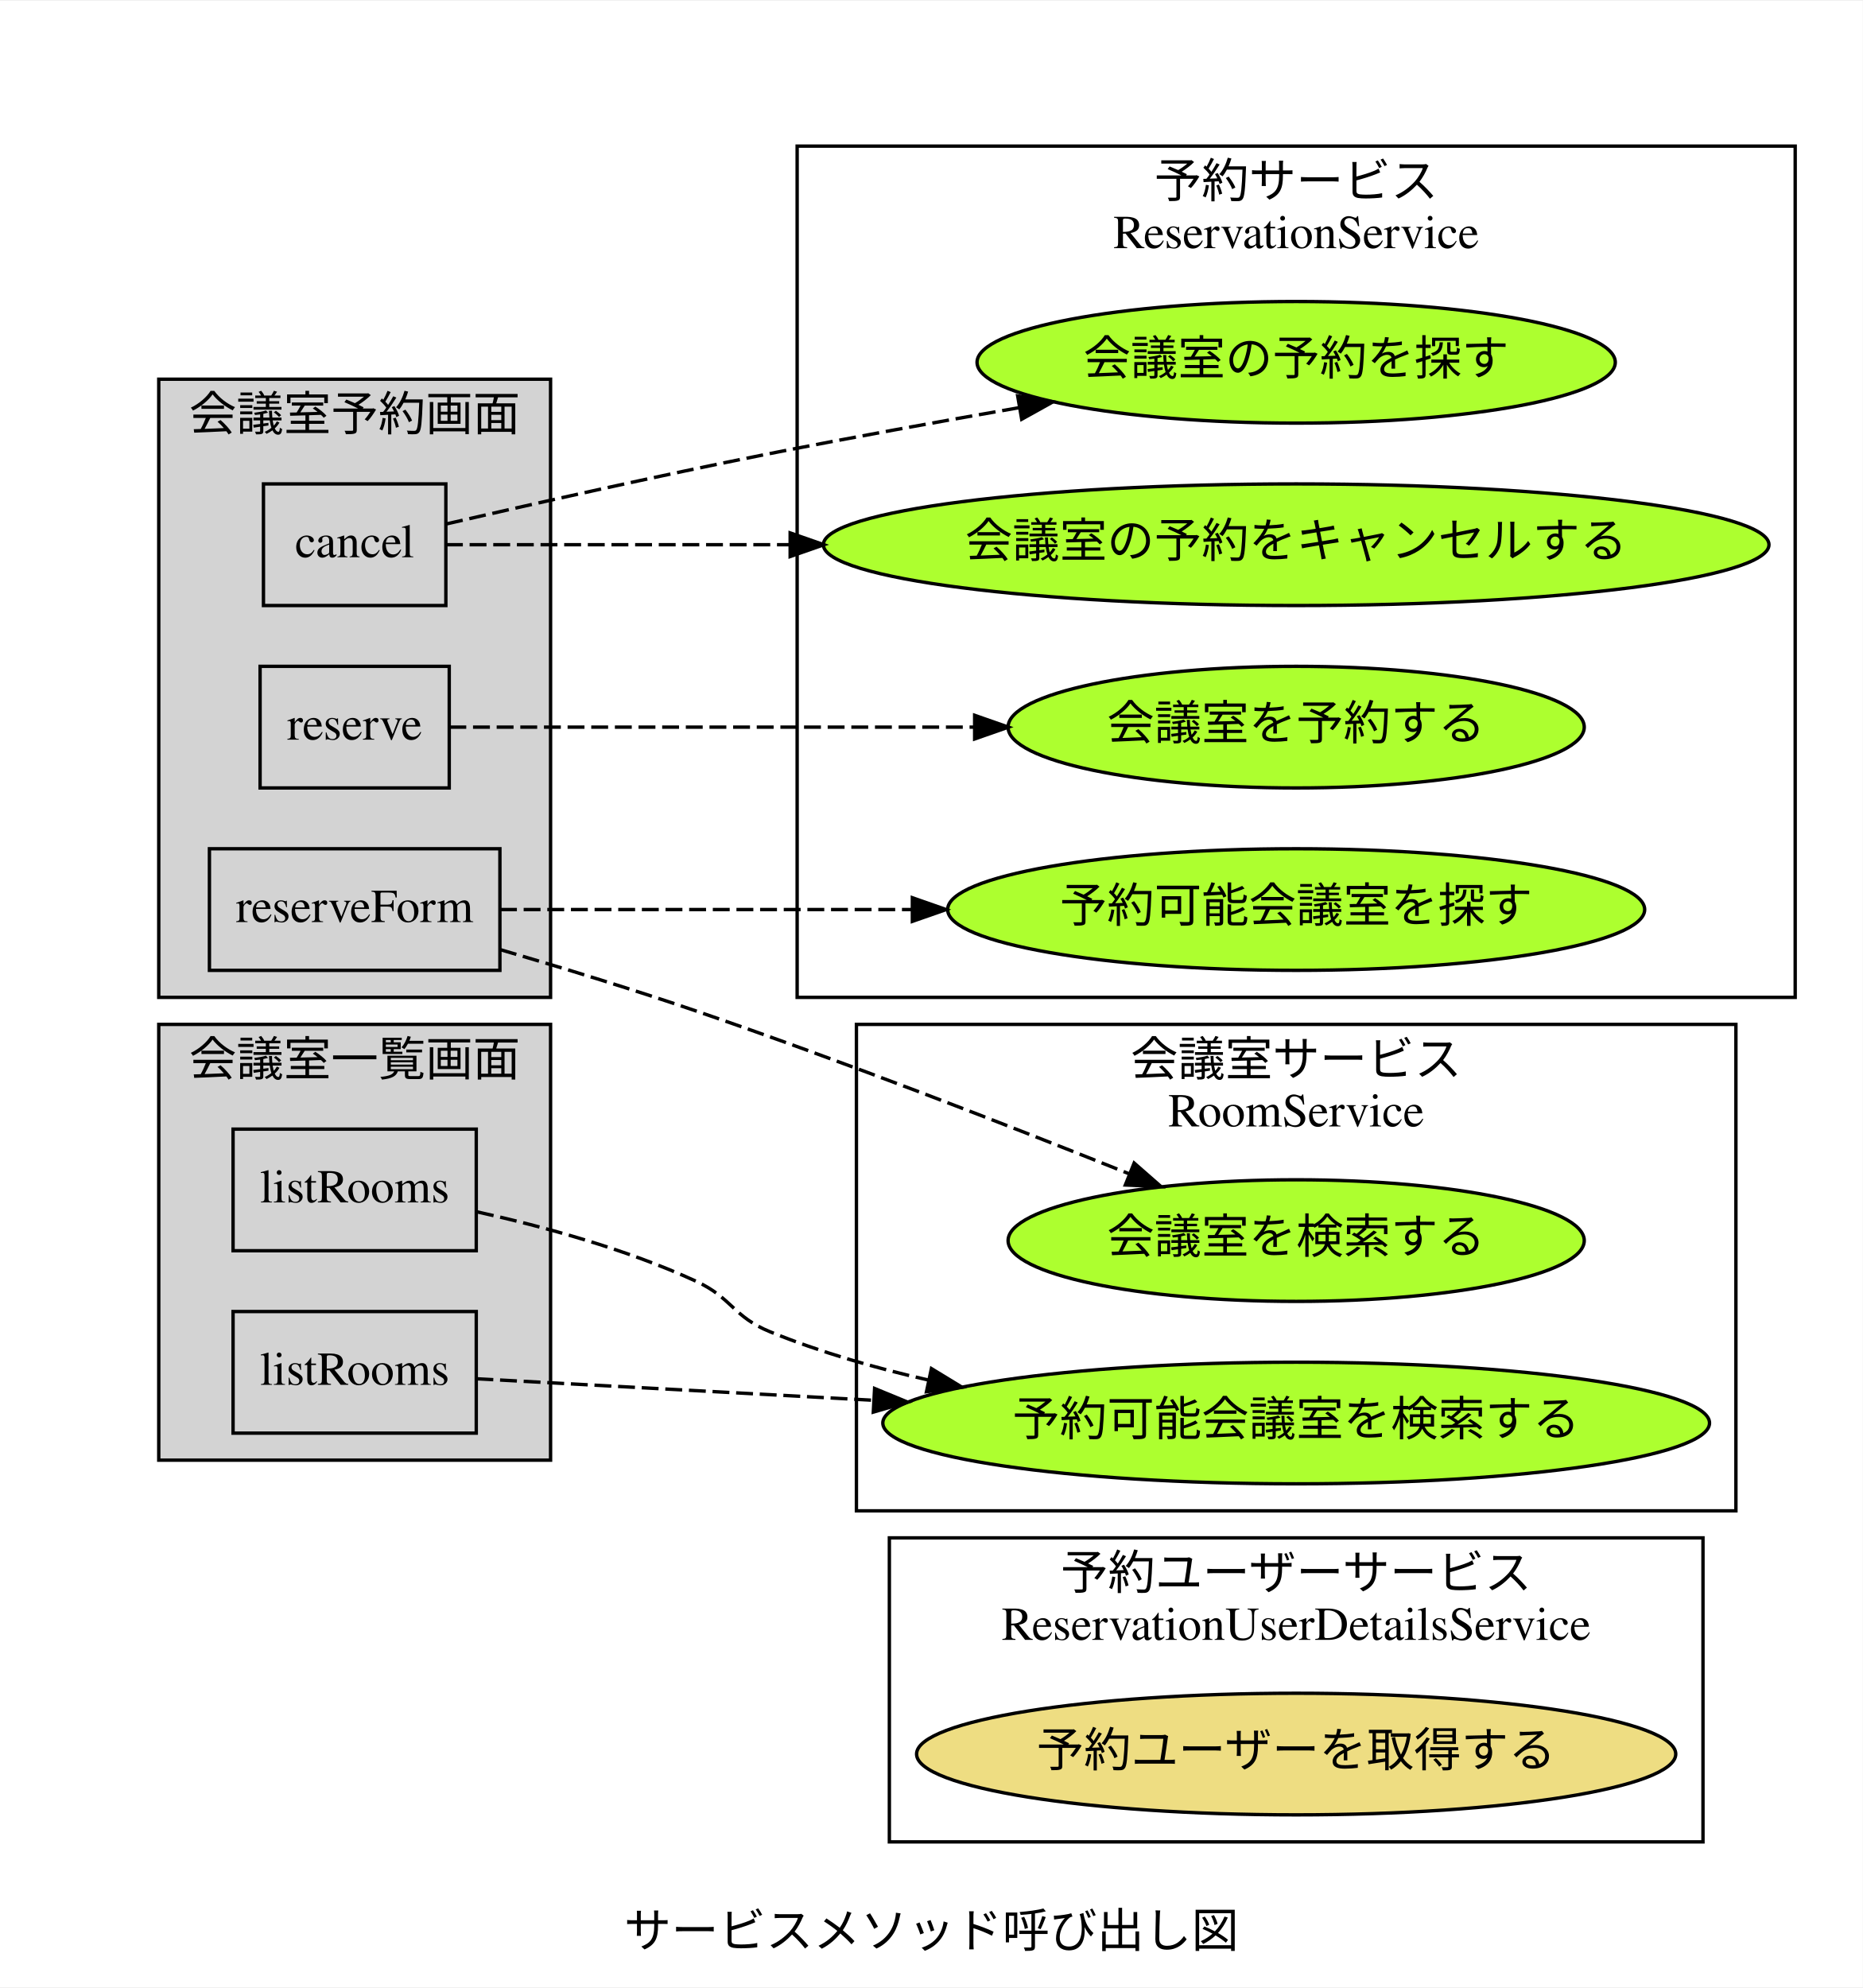
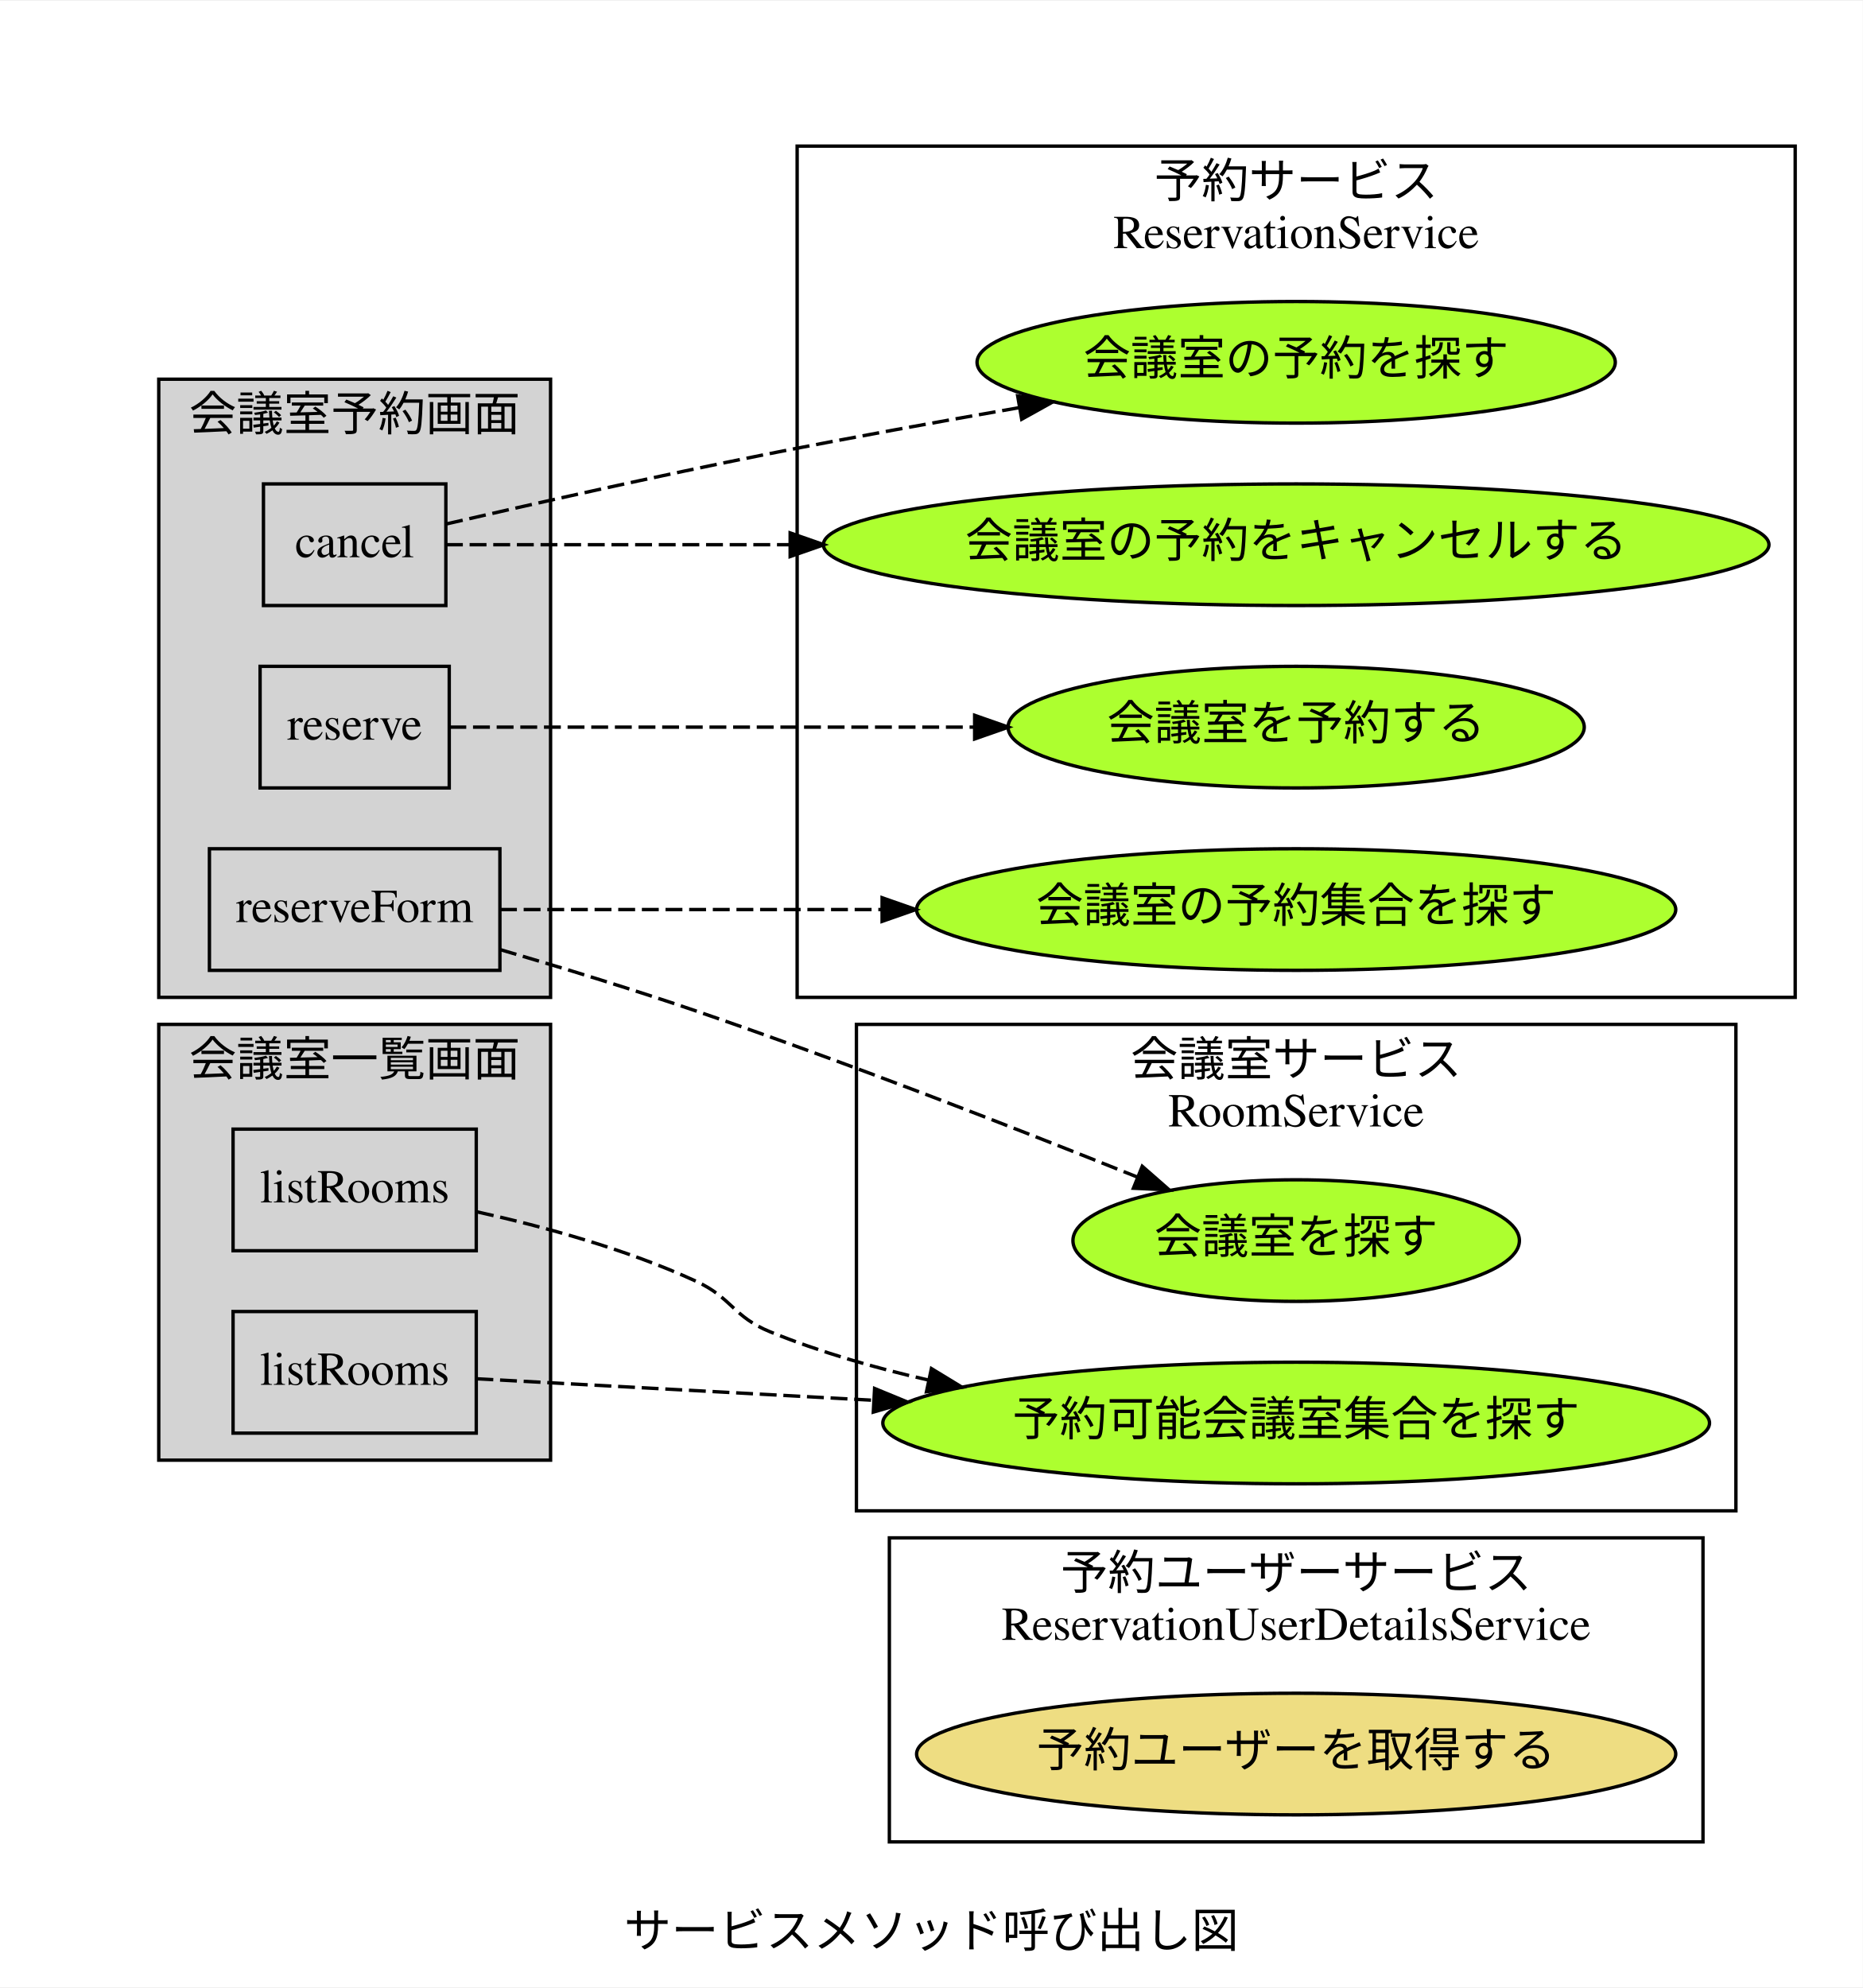
<svg xmlns="http://www.w3.org/2000/svg" xmlns:xlink="http://www.w3.org/1999/xlink" width="551px" height="588px" viewBox="0.00 0.00 551.48 588.00">
  <g id="graph0" class="graph" transform="scale(1.0 1.0) rotate(0) translate(4 584)">
    <polygon fill="white" stroke="transparent" points="-4,4 -4,-584 547.48,-584 547.48,4 -4,4" />
    <text text-anchor="middle" x="271.74" y="-7.8" font-family="Times,serif" font-size="14.00">サービスメソッド呼び出し図</text>
    <g id="clust1" class="cluster">
            </g>
    <g id="clust2" class="cluster">
      <polygon fill="none" stroke="black" points="232,-289 232,-541 527.48,-541 527.48,-289 232,-289" />
      <text text-anchor="middle" x="379.74" y="-525.8" font-family="Times,serif" font-size="14.00">予約サービス</text>
      <text text-anchor="middle" x="379.74" y="-510.8" font-family="Times,serif" font-size="14.00">
                ReservationService
            </text>
    </g>
    <g id="clust3" class="cluster">
      <polygon fill="none" stroke="black" points="249.55,-137 249.55,-281 509.93,-281 509.93,-137 249.55,-137" />
      <text text-anchor="middle" x="379.74" y="-265.8" font-family="Times,serif" font-size="14.00">会議室サービス</text>
      <text text-anchor="middle" x="379.74" y="-250.8" font-family="Times,serif" font-size="14.00">RoomService
            </text>
    </g>
    <g id="clust4" class="cluster">
      <polygon fill="none" stroke="black" points="259.3,-39 259.3,-129 500.18,-129 500.18,-39 259.3,-39" />
      <text text-anchor="middle" x="379.74" y="-113.8" font-family="Times,serif" font-size="14.00">予約ユーザーサービス
            </text>
      <text text-anchor="middle" x="379.74" y="-98.8" font-family="Times,serif" font-size="14.00">
                ReservationUserDetailsService
            </text>
    </g>
    <g id="clust5" class="cluster">
            </g>
    <g id="clust6" class="cluster">
      <polygon fill="lightgrey" stroke="black" points="43,-289 43,-472 159,-472 159,-289 43,-289" />
      <text text-anchor="middle" x="101" y="-456.8" font-family="Times,serif" font-size="14.00">会議室予約画面</text>
    </g>
    <g id="clust7" class="cluster">
      <polygon fill="lightgrey" stroke="black" points="43,-152 43,-281 159,-281 159,-152 43,-152" />
      <text text-anchor="middle" x="101" y="-265.8" font-family="Times,serif" font-size="14.00">会議室一覧画面</text>
    </g>
    <g id="node1" class="node">
      <g id="a_node1">
        <a xlink:href="https://github.com/system-sekkei/library/tree/master/src/main/java/mrs/application/service/reservation/ReservationService.java" xlink:title="ReservationService.cancel(Reservation)">
          <ellipse fill="greenyellow" stroke="black" cx="379.74" cy="-423" rx="139.98" ry="18" />
          <text text-anchor="middle" x="379.74" y="-419.3" font-family="Times,serif" font-size="14.00">
                        会議室の予約をキャンセルする
                    </text>
        </a>
      </g>
    </g>
    <g id="node2" class="node">
      <g id="a_node2">
        <a xlink:href="https://github.com/system-sekkei/library/tree/master/src/main/java/mrs/application/service/reservation/ReservationService.java" xlink:title="ReservationService.findOne(ReservationId)">
          <ellipse fill="greenyellow" stroke="black" cx="379.74" cy="-477" rx="94.48" ry="18" />
          <text text-anchor="middle" x="379.74" y="-473.3" font-family="Times,serif" font-size="14.00">
                        会議室の予約を探す
                    </text>
        </a>
      </g>
    </g>
    <g id="node3" class="node">
      <g id="a_node3">
        <a xlink:href="https://github.com/system-sekkei/library/tree/master/src/main/java/mrs/application/service/reservation/ReservationService.java" xlink:title="ReservationService.findReservations(ReservableRoomId)">
-           <ellipse fill="greenyellow" stroke="black" cx="379.74" cy="-315" rx="103.18" ry="18" />
+           <ellipse fill="greenyellow" stroke="black" cx="379.74" cy="-315" rx="112.38" ry="18" />
          <text text-anchor="middle" x="379.74" y="-311.3" font-family="Times,serif" font-size="14.00">
-                         予約可能会議室を探す
+                         会議室の予約集合を探す
                    </text>
        </a>
      </g>
    </g>
    <g id="node4" class="node">
      <g id="a_node4">
        <a xlink:href="https://github.com/system-sekkei/library/tree/master/src/main/java/mrs/application/service/reservation/ReservationService.java" xlink:title="ReservationService.reserve(Reservation)">
          <ellipse fill="greenyellow" stroke="black" cx="379.74" cy="-369" rx="85.29" ry="18" />
          <text text-anchor="middle" x="379.74" y="-365.3" font-family="Times,serif" font-size="14.00">
                        会議室を予約する
                    </text>
        </a>
      </g>
    </g>
    <g id="node5" class="node">
      <g id="a_node5">
        <a xlink:href="https://github.com/system-sekkei/library/tree/master/src/main/java/mrs/application/service/room/RoomService.java" xlink:title="RoomService.findMeetingRoom(RoomId)">
-           <ellipse fill="greenyellow" stroke="black" cx="379.74" cy="-217" rx="85.29" ry="18" />
+           <ellipse fill="greenyellow" stroke="black" cx="379.74" cy="-217" rx="66.09" ry="18" />
          <text text-anchor="middle" x="379.74" y="-213.3" font-family="Times,serif" font-size="14.00">
-                         会議室を検索する
+                         会議室を探す
                    </text>
        </a>
      </g>
    </g>
    <g id="node6" class="node">
      <g id="a_node6">
        <a xlink:href="https://github.com/system-sekkei/library/tree/master/src/main/java/mrs/application/service/room/RoomService.java" xlink:title="RoomService.findReservableRooms(ReservedDate)">
          <ellipse fill="greenyellow" stroke="black" cx="379.74" cy="-163" rx="122.38" ry="18" />
          <text text-anchor="middle" x="379.74" y="-159.3" font-family="Times,serif" font-size="14.00">
-                         予約可能会議室を検索する
+                         予約可能会議室集合を探す
                    </text>
        </a>
      </g>
    </g>
    <g id="node7" class="node">
      <g id="a_node7">
        <a xlink:href="https://github.com/system-sekkei/library/tree/master/src/main/java/mrs/application/service/user/ReservationUserDetailsService.java" xlink:title="ReservationUserDetailsService.loadUserByUsername(String)">
          <ellipse fill="#eedd82" stroke="black" cx="379.74" cy="-65" rx="112.38" ry="18" />
          <text text-anchor="middle" x="379.74" y="-61.3" font-family="Times,serif" font-size="14.00">
                        予約ユーザーを取得する
                    </text>
        </a>
      </g>
    </g>
    <g id="node8" class="node">
+       <polygon fill="lightgray" stroke="black" points="144,-333 58,-333 58,-297 144,-297 144,-333" />
+       <text text-anchor="middle" x="101" y="-311.3" font-family="Times,serif" font-size="14.00">reserveForm</text>
+     </g>
+     <g id="edge3" class="edge">
+       <path fill="none" stroke="black" stroke-dasharray="5,2" d="M144.03,-315C174.21,-315 216.52,-315 256.93,-315" />
+       <polygon fill="black" stroke="black" points="257.15,-318.5 267.15,-315 257.15,-311.5 257.15,-318.5" />
+     </g>
+     <g id="edge5" class="edge">
+       <path fill="none" stroke="black" stroke-dasharray="5,2" d="M144.07,-303.15C162.02,-297.89 183.13,-291.45 202,-285 246.79,-269.69 297.09,-250.1 332.55,-235.88" />
+       <polygon fill="black" stroke="black" points="334.17,-239 342.14,-232.02 331.55,-232.5 334.17,-239" />
+     </g>
+     <g id="node9" class="node">
+       <polygon fill="lightgray" stroke="black" points="129,-387 73,-387 73,-351 129,-351 129,-387" />
+       <text text-anchor="middle" x="101" y="-365.3" font-family="Times,serif" font-size="14.00">reserve</text>
+     </g>
+     <g id="edge4" class="edge">
+       <path fill="none" stroke="black" stroke-dasharray="5,2" d="M129.04,-369C164.82,-369 229.78,-369 284.46,-369" />
+       <polygon fill="black" stroke="black" points="284.55,-372.5 294.55,-369 284.55,-365.5 284.55,-372.5" />
+     </g>
+     <g id="node10" class="node">
      <polygon fill="lightgray" stroke="black" points="128,-441 74,-441 74,-405 128,-405 128,-441" />
      <text text-anchor="middle" x="101" y="-419.3" font-family="Times,serif" font-size="14.00">cancel</text>
    </g>
    <g id="edge1" class="edge">
      <path fill="none" stroke="black" stroke-dasharray="5,2" d="M128.03,-423C152.28,-423 190.53,-423 229.9,-423" />
      <polygon fill="black" stroke="black" points="229.93,-426.5 239.93,-423 229.93,-419.5 229.93,-426.5" />
    </g>
    <g id="edge2" class="edge">
      <path fill="none" stroke="black" stroke-dasharray="5,2" d="M128.11,-429.14C152.76,-434.84 190.8,-443.43 224,-450 247.88,-454.72 273.91,-459.43 297.7,-463.57" />
      <polygon fill="black" stroke="black" points="297.29,-467.05 307.74,-465.3 298.48,-460.15 297.29,-467.05" />
    </g>
-     <g id="node9" class="node">
-       <polygon fill="lightgray" stroke="black" points="144,-333 58,-333 58,-297 144,-297 144,-333" />
-       <text text-anchor="middle" x="101" y="-311.3" font-family="Times,serif" font-size="14.00">reserveForm</text>
-     </g>
-     <g id="edge3" class="edge">
-       <path fill="none" stroke="black" stroke-dasharray="5,2" d="M144.03,-315C176.44,-315 222.84,-315 265.84,-315" />
-       <polygon fill="black" stroke="black" points="266.11,-318.5 276.11,-315 266.11,-311.5 266.11,-318.5" />
-     </g>
-     <g id="edge5" class="edge">
-       <path fill="none" stroke="black" stroke-dasharray="5,2" d="M144.07,-303.15C162.02,-297.89 183.13,-291.45 202,-285 245.79,-270.03 294.86,-250.96 330.16,-236.83" />
-       <polygon fill="black" stroke="black" points="331.77,-239.96 339.74,-232.98 329.16,-233.46 331.77,-239.96" />
-     </g>
-     <g id="node10" class="node">
-       <polygon fill="lightgray" stroke="black" points="129,-387 73,-387 73,-351 129,-351 129,-387" />
-       <text text-anchor="middle" x="101" y="-365.3" font-family="Times,serif" font-size="14.00">reserve</text>
-     </g>
-     <g id="edge4" class="edge">
-       <path fill="none" stroke="black" stroke-dasharray="5,2" d="M129.04,-369C164.82,-369 229.78,-369 284.46,-369" />
-       <polygon fill="black" stroke="black" points="284.55,-372.5 294.55,-369 284.55,-365.5 284.55,-372.5" />
-     </g>
    <g id="node11" class="node">
      <polygon fill="lightgray" stroke="black" points="137,-196 65,-196 65,-160 137,-160 137,-196" />
      <text text-anchor="middle" x="101" y="-174.3" font-family="Times,serif" font-size="14.00">listRooms</text>
    </g>
-     <g id="edge6" class="edge">
+     <g id="edge7" class="edge">
      <path fill="none" stroke="black" stroke-dasharray="5,2" d="M137.05,-176.1C166.94,-174.48 211.77,-172.05 254.73,-169.72" />
      <polygon fill="black" stroke="black" points="254.93,-173.22 264.73,-169.18 254.55,-166.23 254.93,-173.22" />
    </g>
    <g id="node12" class="node">
      <polygon fill="lightgray" stroke="black" points="137,-250 65,-250 65,-214 137,-214 137,-250" />
      <text text-anchor="middle" x="101" y="-228.3" font-family="Times,serif" font-size="14.00">listRooms</text>
    </g>
-     <g id="edge7" class="edge">
+     <g id="edge6" class="edge">
      <path fill="none" stroke="black" stroke-dasharray="5,2" d="M137.25,-225.51C156.87,-221.16 181.41,-214.47 202,-205 212.75,-200.06 213.03,-194.45 224,-190 238.75,-184.01 254.82,-179.35 270.85,-175.72" />
      <polygon fill="black" stroke="black" points="271.75,-179.11 280.8,-173.6 270.29,-172.26 271.75,-179.11" />
    </g>
  </g>
</svg>
